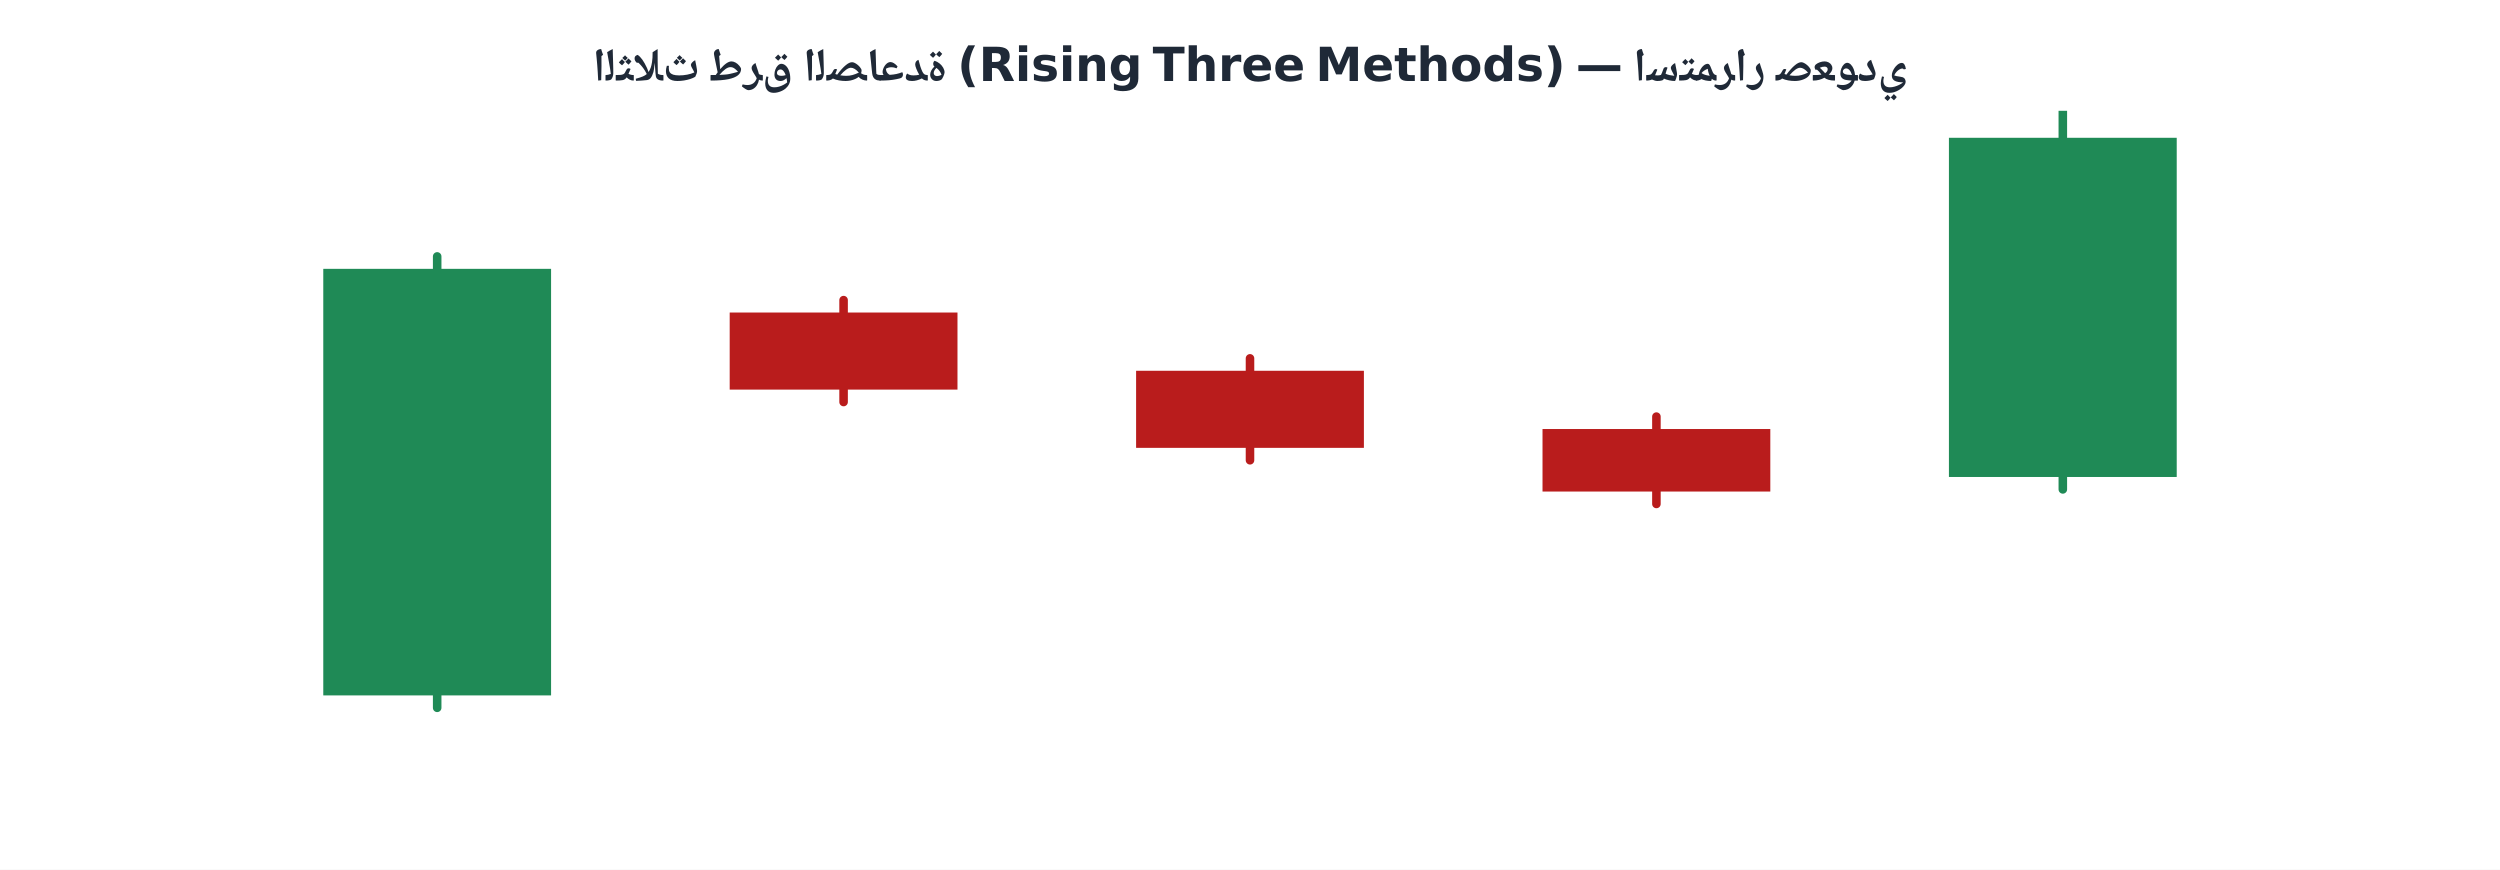
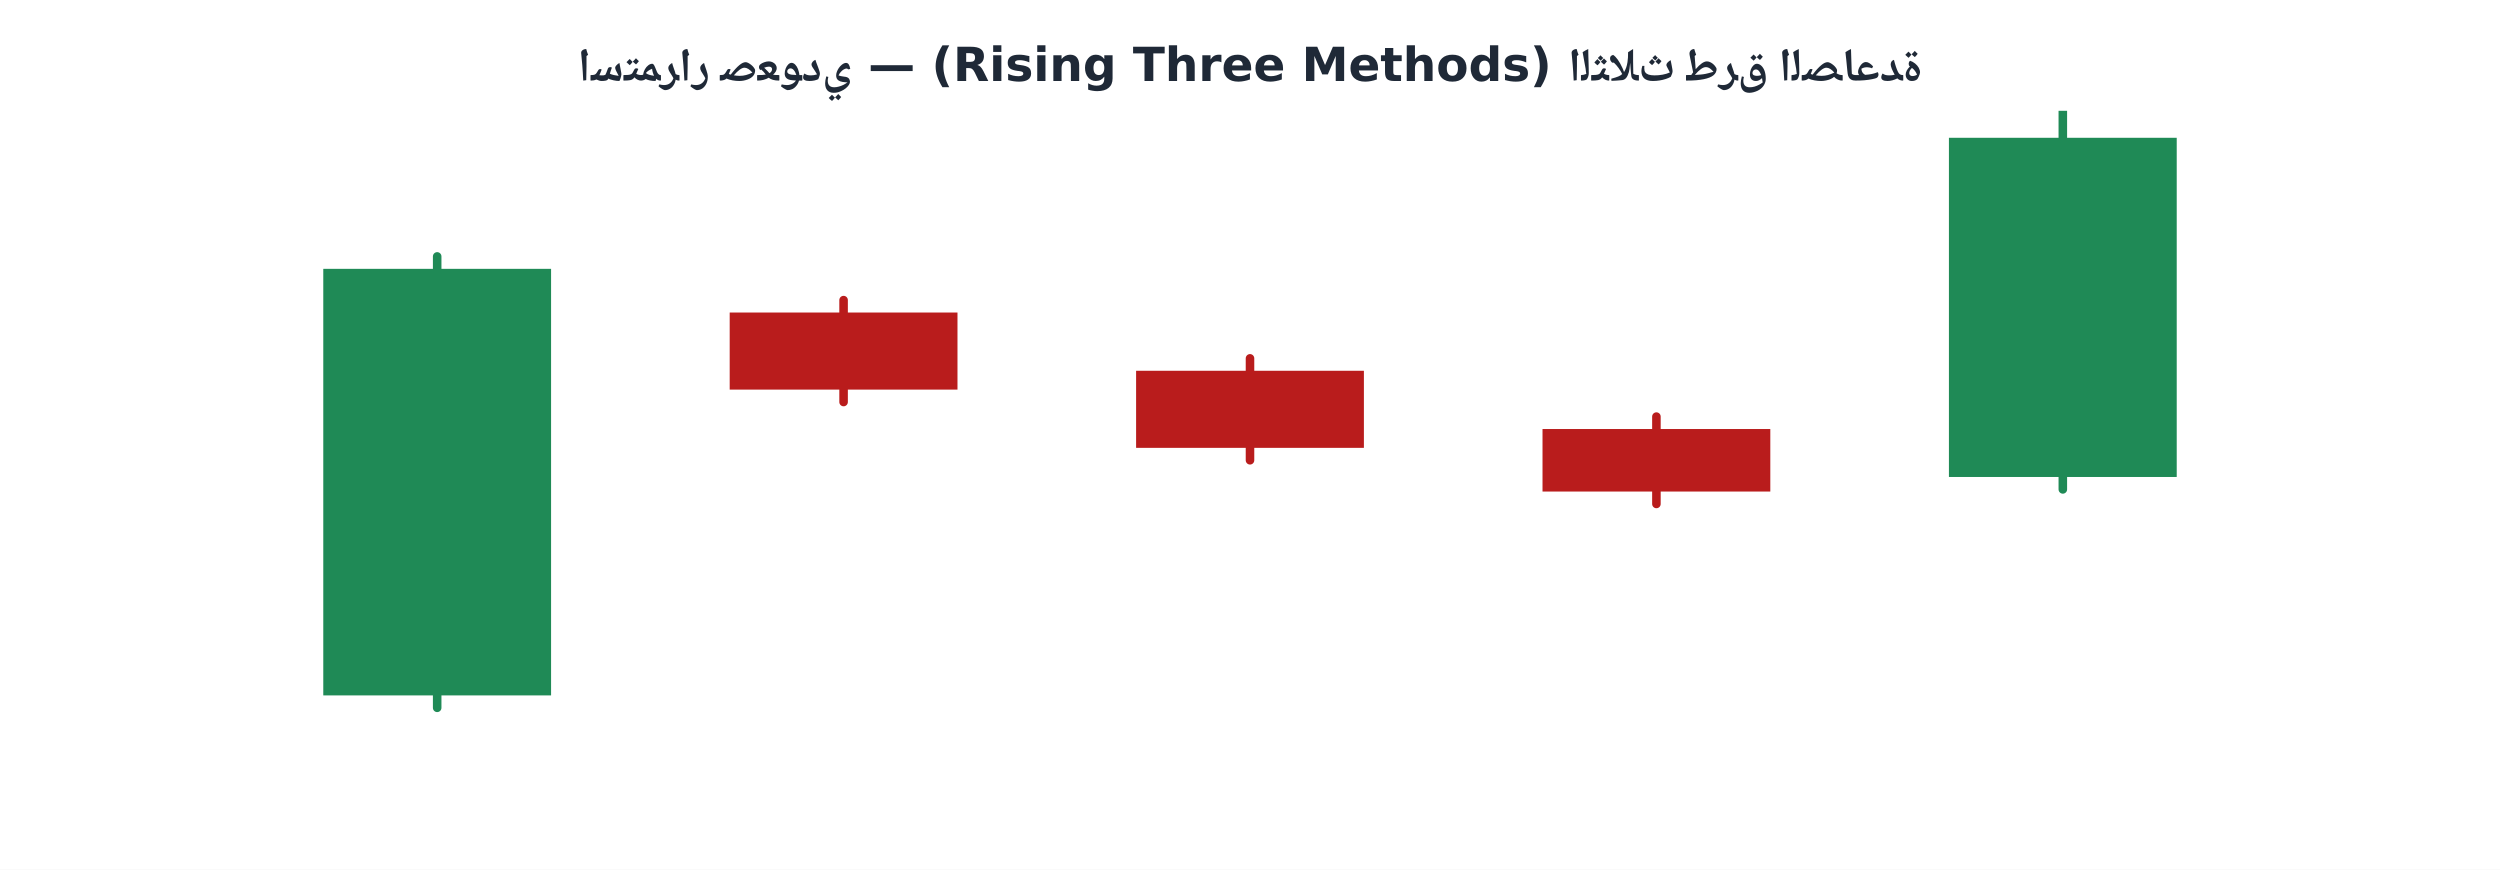
- <svg xmlns="http://www.w3.org/2000/svg" xmlns:xlink="http://www.w3.org/1999/xlink" width="585.15pt" height="203.55pt" viewBox="0 0 585.15 203.55" version="1.1">
+ <svg xmlns="http://www.w3.org/2000/svg" width="585.15pt" height="203.55pt" viewBox="0 0 585.15 203.55" version="1.1">
  <defs>
    <style type="text/css">*{stroke-linejoin: round; stroke-linecap: butt}</style>
  </defs>
  <g id="figure_1">
    <g id="patch_1">
      <path d="M 0 203.55  L 585.15 203.55  L 585.15 0  L 0 0  z " style="fill: #ffffff" />
    </g>
    <g id="axes_1">
      <g id="patch_2">
        <path d="M 7.2 196.35  L 577.95 196.35  L 577.95 25.933  L 7.2 25.933  z " style="fill: #ffffff" />
      </g>
      <g id="patch_3">
-         <path d="M 76.166 162.267  L 128.484 162.267  L 128.484 63.425  L 76.166 63.425  z " clip-path="url(#pef3212cff4)" style="fill: #1f8a56; stroke: #1f8a56; stroke-linejoin: miter" />
+         <path d="M 76.166 162.267  L 128.484 162.267  L 128.484 63.425  L 76.166 63.425  z " clip-path="url(#pca8bb158e9)" style="fill: #1f8a56; stroke: #1f8a56; stroke-linejoin: miter" />
      </g>
      <g id="patch_4">
-         <path d="M 171.291 90.691  L 223.609 90.691  L 223.609 73.65  L 171.291 73.65  z " clip-path="url(#pef3212cff4)" style="fill: #b91c1c; stroke: #b91c1c; stroke-linejoin: miter" />
+         <path d="M 171.291 90.691  L 223.609 90.691  L 223.609 73.65  L 171.291 73.65  z " clip-path="url(#pca8bb158e9)" style="fill: #b91c1c; stroke: #b91c1c; stroke-linejoin: miter" />
      </g>
      <g id="patch_5">
-         <path d="M 266.416 104.325  L 318.734 104.325  L 318.734 87.283  L 266.416 87.283  z " clip-path="url(#pef3212cff4)" style="fill: #b91c1c; stroke: #b91c1c; stroke-linejoin: miter" />
+         <path d="M 266.416 104.325  L 318.734 104.325  L 318.734 87.283  L 266.416 87.283  z " clip-path="url(#pca8bb158e9)" style="fill: #b91c1c; stroke: #b91c1c; stroke-linejoin: miter" />
      </g>
      <g id="patch_6">
-         <path d="M 361.541 114.55  L 413.859 114.55  L 413.859 100.916  L 361.541 100.916  z " clip-path="url(#pef3212cff4)" style="fill: #b91c1c; stroke: #b91c1c; stroke-linejoin: miter" />
+         <path d="M 361.541 114.55  L 413.859 114.55  L 413.859 100.916  L 361.541 100.916  z " clip-path="url(#pca8bb158e9)" style="fill: #b91c1c; stroke: #b91c1c; stroke-linejoin: miter" />
      </g>
      <g id="patch_7">
-         <path d="M 456.666 111.141  L 508.984 111.141  L 508.984 32.75  L 456.666 32.75  z " clip-path="url(#pef3212cff4)" style="fill: #1f8a56; stroke: #1f8a56; stroke-linejoin: miter" />
+         <path d="M 456.666 111.141  L 508.984 111.141  L 508.984 32.75  L 456.666 32.75  z " clip-path="url(#pca8bb158e9)" style="fill: #1f8a56; stroke: #1f8a56; stroke-linejoin: miter" />
      </g>
      <g id="matplotlib.axis_1" />
      <g id="matplotlib.axis_2" />
      <g id="line2d_1">
-         <path d="M 102.325 165.675  L 102.325 60.016  " clip-path="url(#pef3212cff4)" style="fill: none; stroke: #1f8a56; stroke-width: 2; stroke-linecap: round" />
+         <path d="M 102.325 165.675  L 102.325 60.016  " clip-path="url(#pca8bb158e9)" style="fill: none; stroke: #1f8a56; stroke-width: 2; stroke-linecap: round" />
      </g>
      <g id="line2d_2">
-         <path d="M 197.45 94.1  L 197.45 70.241  " clip-path="url(#pef3212cff4)" style="fill: none; stroke: #b91c1c; stroke-width: 2; stroke-linecap: round" />
+         <path d="M 197.45 94.1  L 197.45 70.241  " clip-path="url(#pca8bb158e9)" style="fill: none; stroke: #b91c1c; stroke-width: 2; stroke-linecap: round" />
      </g>
      <g id="line2d_3">
-         <path d="M 292.575 107.733  L 292.575 83.875  " clip-path="url(#pef3212cff4)" style="fill: none; stroke: #b91c1c; stroke-width: 2; stroke-linecap: round" />
+         <path d="M 292.575 107.733  L 292.575 83.875  " clip-path="url(#pca8bb158e9)" style="fill: none; stroke: #b91c1c; stroke-width: 2; stroke-linecap: round" />
      </g>
      <g id="line2d_4">
-         <path d="M 387.7 117.958  L 387.7 97.508  " clip-path="url(#pef3212cff4)" style="fill: none; stroke: #b91c1c; stroke-width: 2; stroke-linecap: round" />
+         <path d="M 387.7 117.958  L 387.7 97.508  " clip-path="url(#pca8bb158e9)" style="fill: none; stroke: #b91c1c; stroke-width: 2; stroke-linecap: round" />
      </g>
      <g id="line2d_5">
-         <path d="M 482.825 114.55  L 482.825 25.933  " clip-path="url(#pef3212cff4)" style="fill: none; stroke: #1f8a56; stroke-width: 2; stroke-linecap: round" />
+         <path d="M 482.825 114.55  L 482.825 25.933  " clip-path="url(#pca8bb158e9)" style="fill: none; stroke: #1f8a56; stroke-width: 2; stroke-linecap: round" />
      </g>
      <g id="text_1">
-         <g style="fill: #1f2937" transform="translate(138.685 18.959) scale(0.11 -0.11)">
-           <defs>
-             <path id="NotoNaskhArabic-Bold-3" d="M 774 58  Q 742 717 710 1216  Q 678 1715 646 2134  Q 614 2554 576 2950  Q 538 3347 493 3808  Q 474 3968 566 4089  Q 659 4211 822 4281  Q 986 4352 1178 4352  Q 1229 4154 1296 3955  Q 1363 3757 1440 3565  L 1216 3398  Q 1229 2867 1222 2035  Q 1216 1203 1184 109  L 774 58  z " transform="scale(0.015625)" />
-             <path id="NotoNaskhArabic-Bold-1c1" d="M 0 58  Q -51 58 -51 109  L -51 762  Q -51 813 0 813  Q 282 813 672 960  Q 646 1146 624 1334  Q 602 1523 570 1709  Q 544 1894 441 2448  Q 339 3002 173 3930  Q 339 4045 534 4147  Q 730 4250 934 4352  Q 947 3827 960 3356  Q 973 2886 986 2477  Q 998 2067 1004 1718  Q 1011 1370 1011 1069  Q 1011 634 762 256  Q 698 166 490 112  Q 282 58 0 58  z " transform="scale(0.015625)" />
-             <path id="NotoNaskhArabic-Bold-43" d="M 0 58  Q -51 58 -51 109  L -51 762  Q -51 813 0 813  Q 307 813 566 829  Q 826 845 992 928  Q 1120 992 1187 1104  Q 1254 1216 1357 1421  Q 1459 1632 1536 1680  Q 1613 1728 1715 1728  Q 1869 1728 1971 1638  Q 1888 1427 1814 1264  Q 1741 1101 1690 979  Q 2003 813 2362 813  Q 2413 813 2413 762  L 2413 109  Q 2413 58 2362 58  Q 1875 58 1434 499  L 1382 416  Q 1203 179 883 118  Q 563 58 0 58  z M 1242 2778  Q 1107 2887 1011 2979  Q 915 3072 851 3143  Q 986 3264 1078 3350  Q 1171 3437 1222 3501  Q 1293 3418 1385 3328  Q 1478 3239 1594 3143  Q 1459 2995 1369 2902  Q 1280 2810 1242 2778  z M 1702 2227  Q 1568 2336 1459 2435  Q 1350 2535 1261 2631  Q 1357 2720 1465 2829  Q 1574 2938 1690 3072  Q 1728 3027 1830 2931  Q 1933 2835 2093 2682  Q 2010 2560 1910 2448  Q 1811 2336 1702 2227  z M 813 2138  Q 525 2355 378 2541  Q 486 2650 595 2762  Q 704 2874 813 2983  Q 864 2919 963 2816  Q 1062 2714 1203 2586  Q 1107 2458 1011 2342  Q 915 2227 813 2138  z " transform="scale(0.015625)" />
-             <path id="NotoNaskhArabic-Bold-2df" d="M 410 19  L 378 307  Q 704 397 937 470  Q 1171 544 1344 621  Q 1510 691 1635 768  Q 1760 845 1875 947  Q 1658 1402 1379 1776  Q 1101 2150 742 2490  L 506 2490  Q 339 2662 278 2793  Q 218 2925 218 3072  Q 218 3264 314 3376  Q 410 3488 634 3558  Q 1274 3149 1901 1786  Q 1933 1715 1987 1574  Q 2042 1434 2118 1222  Q 2304 1498 2416 1821  Q 2528 2144 2592 2573  Q 2637 2854 2656 3190  Q 2675 3526 2675 3923  Q 2733 3955 2816 4009  Q 2899 4064 3008 4134  Q 3194 4256 3354 4352  Q 3347 3501 3360 2665  Q 3373 1830 3386 992  Q 3546 896 3699 854  Q 3853 813 4090 813  Q 4147 813 4147 762  L 4147 109  Q 4147 58 4090 58  Q 3219 58 3117 634  Q 3059 992 3021 1651  Q 3002 1901 2986 2109  Q 2970 2317 2957 2477  L 2938 2310  Q 2906 1920 2864 1645  Q 2822 1370 2784 1222  Q 2624 678 2413 419  Q 2202 160 1875 122  Q 1498 77 1133 54  Q 768 32 410 19  z " transform="scale(0.015625)" />
-             <path id="NotoNaskhArabic-Bold-41" d="M 2010 0  Q 1235 0 841 352  Q 448 704 448 1363  Q 448 1638 570 2067  L 858 2067  Q 851 2042 844 1926  Q 838 1811 838 1747  Q 838 1376 982 1174  Q 1126 973 1434 864  Q 1587 819 1792 790  Q 1997 762 2246 762  Q 2803 762 3340 864  Q 3878 966 4320 1165  Q 4256 1312 4157 1494  Q 4058 1677 4000 1779  Q 3936 1907 3891 2006  Q 3846 2106 3846 2189  Q 3846 2342 4019 2528  Q 4192 2714 4429 2835  Q 4531 2355 4585 2054  Q 4640 1754 4665 1590  Q 4691 1427 4691 1350  Q 4691 1203 4617 982  Q 4544 762 4442 576  Q 4160 403 3766 275  Q 3373 147 2921 73  Q 2470 0 2010 0  z M 2330 2803  Q 2195 2912 2099 3004  Q 2003 3097 1939 3168  Q 2074 3289 2166 3375  Q 2259 3462 2310 3526  Q 2381 3443 2473 3353  Q 2566 3264 2682 3168  Q 2547 3020 2457 2927  Q 2368 2835 2330 2803  z M 2790 2252  Q 2656 2361 2547 2460  Q 2438 2560 2349 2656  Q 2445 2745 2553 2854  Q 2662 2963 2778 3097  Q 2816 3052 2918 2956  Q 3021 2860 3181 2707  Q 3098 2585 2998 2473  Q 2899 2361 2790 2252  z M 1901 2163  Q 1613 2380 1466 2566  Q 1574 2675 1683 2787  Q 1792 2899 1901 3008  Q 1952 2944 2051 2841  Q 2150 2739 2291 2611  Q 2195 2483 2099 2367  Q 2003 2252 1901 2163  z " transform="scale(0.015625)" />
-             <path id="NotoNaskhArabic-Bold-554" transform="scale(0.015625)" />
-             <path id="NotoNaskhArabic-Bold-126" d="M 0 58  Q -51 58 -51 109  L -51 762  Q -51 813 0 813  L 531 819  L 659 819  Q 730 915 794 1008  Q 858 1101 922 1184  Q 762 1946 662 2422  Q 563 2899 508 3164  Q 454 3430 435 3552  Q 416 3674 416 3725  Q 416 3987 605 4169  Q 794 4352 1069 4352  Q 1133 4134 1197 3939  Q 1261 3744 1331 3565  L 1126 3411  Q 1152 3110 1171 2809  Q 1190 2509 1216 2208  Q 1229 2054 1241 1907  Q 1254 1760 1261 1606  Q 2170 2669 2803 2669  Q 3066 2669 3354 2512  Q 3642 2355 3872 2074  Q 4109 1786 4109 1626  Q 4109 1126 3683 777  Q 3258 429 2362 243  Q 1914 154 1325 106  Q 736 58 0 58  z M 1158 832  Q 1190 832 1321 838  Q 1453 845 1632 854  Q 1811 864 1990 880  Q 2170 896 2291 915  Q 2458 947 2624 979  Q 2790 1011 3040 1075  Q 3290 1139 3693 1254  Q 3475 1498 3305 1635  Q 3136 1773 2985 1830  Q 2835 1888 2650 1888  Q 2061 1888 1158 832  z " transform="scale(0.015625)" />
-             <path id="NotoNaskhArabic-Bold-d4" d="M 653 -1248  Q 544 -1248 304 -1107  Q 64 -966 -218 -730  L -115 -461  Q 243 -550 531 -550  Q 1005 -550 1331 -313  Q 1658 -77 1805 371  Q 1760 467 1705 566  Q 1651 666 1587 762  Q 1299 1203 1203 1414  Q 1107 1626 1107 1779  Q 1107 1965 1254 2147  Q 1402 2330 1638 2451  Q 1670 2330 1705 2208  Q 1741 2086 1786 1958  Q 1926 1555 2006 1299  Q 2086 1043 2106 934  Q 2323 813 2586 813  Q 2637 813 2637 762  L 2637 109  Q 2637 58 2586 58  Q 2349 58 2112 179  Q 2042 -243 1837 -566  Q 1632 -890 1328 -1069  Q 1024 -1248 653 -1248  z " transform="scale(0.015625)" />
-             <path id="NotoNaskhArabic-Bold-167" d="M 1606 -1613  Q 1037 -1613 736 -1277  Q 435 -941 435 -301  Q 435 32 595 627  L 877 557  Q 787 256 787 45  Q 787 -858 1683 -858  Q 2317 -858 2976 -493  Q 3085 -429 3200 -355  Q 3315 -282 3424 -198  Q 3411 -51 3388 99  Q 3366 250 3334 390  Q 2938 0 2522 0  Q 2125 0 1907 230  Q 1690 461 1690 883  Q 1690 1242 1824 1584  Q 1958 1926 2176 2131  Q 2400 2342 2630 2342  Q 2950 2342 3238 2080  Q 3526 1818 3686 1350  Q 3846 890 3846 320  Q 3846 -90 3676 -432  Q 3507 -774 3194 -1037  Q 2989 -1210 2717 -1338  Q 2445 -1466 2160 -1539  Q 1875 -1613 1606 -1613  z M 2650 704  Q 2925 704 3219 800  Q 3027 1331 2765 1498  Q 2643 1574 2515 1574  Q 2374 1574 2259 1500  Q 2144 1427 2086 1318  Q 2035 1203 2035 1094  Q 2035 902 2195 803  Q 2355 704 2650 704  z M 3060 2860  Q 2925 2969 2816 3065  Q 2708 3161 2618 3257  Q 2855 3475 3047 3705  Q 3104 3641 3206 3545  Q 3309 3449 3450 3308  Q 3277 3072 3060 2860  z M 2202 2764  Q 1927 2988 1760 3168  Q 1869 3276 1978 3388  Q 2087 3500 2196 3609  Q 2311 3475 2592 3212  Q 2432 2982 2202 2764  z " transform="scale(0.015625)" />
-             <path id="NotoNaskhArabic-Bold-111" d="M 2592 0  Q 2163 0 1699 80  Q 1235 160 851 339  Q 813 282 742 243  Q 608 154 406 106  Q 205 58 0 58  Q -51 58 -51 109  L -51 762  Q -51 813 0 813  Q 256 813 397 848  Q 538 883 634 985  Q 730 1088 838 1286  Q 864 1331 886 1376  Q 909 1421 934 1466  Q 1030 1638 1222 1638  Q 1318 1638 1427 1574  Q 1363 1414 1302 1260  Q 1242 1107 1178 954  Q 1248 928 1312 909  Q 1376 890 1440 864  Q 2099 1741 2605 2150  Q 3091 2560 3469 2560  Q 3629 2560 3824 2464  Q 4019 2368 4211 2214  Q 4403 2061 4544 1882  Q 4762 1619 4762 1446  Q 4762 1229 4691 1050  Q 4922 915 5082 864  Q 5242 813 5466 813  Q 5523 813 5523 762  L 5523 109  Q 5523 58 5466 58  Q 5171 58 4880 186  Q 4589 314 4358 563  Q 4205 416 3904 278  Q 3603 141 3258 70  Q 3085 38 2921 19  Q 2758 0 2592 0  z M 2656 704  Q 3117 704 3520 813  Q 3923 922 4390 1146  Q 3814 1805 3309 1805  Q 3027 1805 2652 1536  Q 2278 1267 1862 774  Q 2067 742 2265 723  Q 2464 704 2656 704  z " transform="scale(0.015625)" />
-             <path id="NotoNaskhArabic-Bold-4" d="M 1901 58  Q 1517 58 1283 186  Q 1050 314 938 528  Q 826 742 794 1018  Q 781 1139 749 1424  Q 717 1709 681 2073  Q 646 2438 608 2809  Q 570 3181 538 3481  Q 506 3782 486 3930  Q 845 4166 1248 4352  Q 1274 3635 1296 2918  Q 1318 2202 1338 1478  L 1363 979  Q 1478 883 1606 848  Q 1734 813 1914 813  Q 1952 813 1952 762  L 1952 109  Q 1952 58 1901 58  z " transform="scale(0.015625)" />
-             <path id="NotoNaskhArabic-Bold-136" d="M 0 58  Q -51 58 -51 109  L -51 762  Q -51 813 0 813  L 499 813  Q 365 1005 365 1210  Q 365 1408 441 1632  Q 518 1856 652 2057  Q 787 2259 947 2387  Q 1190 2579 1440 2579  Q 1875 2579 2406 1990  L 2272 1728  Q 2074 1805 1907 1840  Q 1741 1875 1600 1875  Q 1376 1875 1197 1827  Q 1018 1779 819 1670  Q 832 1434 921 1245  Q 1011 1056 1190 928  Q 1267 877 1338 838  Q 1843 870 2240 953  Q 2637 1037 3040 1197  Q 3091 1152 3116 1056  Q 3142 960 3142 883  Q 3142 730 3072 602  Q 3002 474 2874 410  Q 2746 346 2259 250  Q 1766 147 1235 102  Q 704 58 0 58  z " transform="scale(0.015625)" />
-             <path id="NotoNaskhArabic-Bold-b6" d="M 1075 0  Q 218 0 218 499  Q 218 634 272 784  Q 326 934 410 1018  Q 570 890 774 826  Q 979 762 1280 762  Q 1466 762 1658 784  Q 1850 806 2048 851  Q 1798 1286 1648 1673  Q 1498 2061 1498 2246  Q 1498 2477 1613 2646  Q 1728 2816 1946 2880  Q 2074 2362 2208 1955  Q 2342 1549 2490 1248  Q 2611 1005 2758 909  Q 2906 813 3162 813  Q 3213 813 3213 762  L 3213 109  Q 3213 58 3162 58  Q 2707 58 2413 352  Q 1709 0 1075 0  z " transform="scale(0.015625)" />
-             <path id="NotoNaskhArabic-Bold-214" d="M 1274 0  Q 909 0 672 246  Q 435 493 435 864  Q 435 1126 572 1401  Q 710 1677 1018 1984  Q 915 2048 880 2141  Q 845 2234 845 2330  Q 845 2464 899 2585  Q 954 2707 1043 2752  Q 1408 2637 1721 2381  Q 2035 2125 2214 1798  Q 2394 1466 2394 1184  Q 2394 1094 2349 944  Q 2304 794 2233 634  Q 2163 474 2086 349  Q 2010 224 1939 179  Q 1818 96 1642 48  Q 1466 0 1274 0  z M 1344 672  Q 1690 672 1978 851  Q 1882 1133 1715 1360  Q 1549 1587 1286 1786  Q 915 1421 915 1075  Q 915 896 1040 784  Q 1165 672 1344 672  z M 1684 3251  Q 1549 3360 1440 3456  Q 1332 3552 1242 3648  Q 1479 3866 1671 4096  Q 1728 4032 1830 3936  Q 1933 3840 2074 3699  Q 1901 3463 1684 3251  z M 826 3155  Q 551 3379 384 3559  Q 493 3667 602 3779  Q 711 3891 820 4000  Q 935 3866 1216 3603  Q 1056 3373 826 3155  z " transform="scale(0.015625)" />
-             <path id="DejaVuSans-Bold-b" d="M 2413 -844  L 1484 -844  Q 1006 -72 778 623  Q 550 1319 550 2003  Q 550 2688 779 3389  Q 1009 4091 1484 4856  L 2413 4856  Q 2013 4116 1813 3408  Q 1613 2700 1613 2009  Q 1613 1319 1811 609  Q 2009 -100 2413 -844  z " transform="scale(0.015625)" />
-             <path id="DejaVuSans-Bold-35" d="M 2297 2597  Q 2675 2597 2839 2737  Q 3003 2878 3003 3200  Q 3003 3519 2839 3656  Q 2675 3794 2297 3794  L 1791 3794  L 1791 2597  L 2297 2597  z M 1791 1766  L 1791 0  L 588 0  L 588 4666  L 2425 4666  Q 3347 4666 3776 4356  Q 4206 4047 4206 3378  Q 4206 2916 3982 2619  Q 3759 2322 3309 2181  Q 3556 2125 3751 1926  Q 3947 1728 4147 1325  L 4800 0  L 3519 0  L 2950 1159  Q 2778 1509 2601 1637  Q 2425 1766 2131 1766  L 1791 1766  z " transform="scale(0.015625)" />
-             <path id="DejaVuSans-Bold-4c" d="M 538 3500  L 1656 3500  L 1656 0  L 538 0  L 538 3500  z M 538 4863  L 1656 4863  L 1656 3950  L 538 3950  L 538 4863  z " transform="scale(0.015625)" />
-             <path id="DejaVuSans-Bold-56" d="M 3272 3391  L 3272 2541  Q 2913 2691 2578 2766  Q 2244 2841 1947 2841  Q 1628 2841 1473 2761  Q 1319 2681 1319 2516  Q 1319 2381 1436 2309  Q 1553 2238 1856 2203  L 2053 2175  Q 2913 2066 3209 1816  Q 3506 1566 3506 1031  Q 3506 472 3093 190  Q 2681 -91 1863 -91  Q 1516 -91 1145 -36  Q 775 19 384 128  L 384 978  Q 719 816 1070 734  Q 1422 653 1784 653  Q 2113 653 2278 743  Q 2444 834 2444 1013  Q 2444 1163 2330 1236  Q 2216 1309 1875 1350  L 1678 1375  Q 931 1469 631 1722  Q 331 1975 331 2491  Q 331 3047 712 3315  Q 1094 3584 1881 3584  Q 2191 3584 2531 3537  Q 2872 3491 3272 3391  z " transform="scale(0.015625)" />
-             <path id="DejaVuSans-Bold-51" d="M 4056 2131  L 4056 0  L 2931 0  L 2931 347  L 2931 1631  Q 2931 2084 2911 2256  Q 2891 2428 2841 2509  Q 2775 2619 2662 2680  Q 2550 2741 2406 2741  Q 2056 2741 1856 2470  Q 1656 2200 1656 1722  L 1656 0  L 538 0  L 538 3500  L 1656 3500  L 1656 2988  Q 1909 3294 2193 3439  Q 2478 3584 2822 3584  Q 3428 3584 3742 3212  Q 4056 2841 4056 2131  z " transform="scale(0.015625)" />
-             <path id="DejaVuSans-Bold-4a" d="M 2919 594  Q 2688 288 2409 144  Q 2131 0 1766 0  Q 1125 0 706 504  Q 288 1009 288 1791  Q 288 2575 706 3076  Q 1125 3578 1766 3578  Q 2131 3578 2409 3434  Q 2688 3291 2919 2981  L 2919 3500  L 4044 3500  L 4044 353  Q 4044 -491 3511 -936  Q 2978 -1381 1966 -1381  Q 1638 -1381 1331 -1331  Q 1025 -1281 716 -1178  L 716 -306  Q 1009 -475 1290 -558  Q 1572 -641 1856 -641  Q 2406 -641 2662 -400  Q 2919 -159 2919 353  L 2919 594  z M 2181 2772  Q 1834 2772 1640 2515  Q 1447 2259 1447 1791  Q 1447 1309 1634 1061  Q 1822 813 2181 813  Q 2531 813 2725 1069  Q 2919 1325 2919 1791  Q 2919 2259 2725 2515  Q 2531 2772 2181 2772  z " transform="scale(0.015625)" />
-             <path id="DejaVuSans-Bold-37" d="M 31 4666  L 4331 4666  L 4331 3756  L 2784 3756  L 2784 0  L 1581 0  L 1581 3756  L 31 3756  L 31 4666  z " transform="scale(0.015625)" />
-             <path id="DejaVuSans-Bold-4b" d="M 4056 2131  L 4056 0  L 2931 0  L 2931 347  L 2931 1625  Q 2931 2084 2911 2256  Q 2891 2428 2841 2509  Q 2775 2619 2662 2680  Q 2550 2741 2406 2741  Q 2056 2741 1856 2470  Q 1656 2200 1656 1722  L 1656 0  L 538 0  L 538 4863  L 1656 4863  L 1656 2988  Q 1909 3294 2193 3439  Q 2478 3584 2822 3584  Q 3428 3584 3742 3212  Q 4056 2841 4056 2131  z " transform="scale(0.015625)" />
-             <path id="DejaVuSans-Bold-55" d="M 3138 2547  Q 2991 2616 2845 2648  Q 2700 2681 2553 2681  Q 2122 2681 1889 2404  Q 1656 2128 1656 1613  L 1656 0  L 538 0  L 538 3500  L 1656 3500  L 1656 2925  Q 1872 3269 2151 3426  Q 2431 3584 2822 3584  Q 2878 3584 2943 3579  Q 3009 3575 3134 3559  L 3138 2547  z " transform="scale(0.015625)" />
-             <path id="DejaVuSans-Bold-48" d="M 4031 1759  L 4031 1441  L 1416 1441  Q 1456 1047 1700 850  Q 1944 653 2381 653  Q 2734 653 3104 758  Q 3475 863 3866 1075  L 3866 213  Q 3469 63 3072 -14  Q 2675 -91 2278 -91  Q 1328 -91 801 392  Q 275 875 275 1747  Q 275 2603 792 3093  Q 1309 3584 2216 3584  Q 3041 3584 3536 3087  Q 4031 2591 4031 1759  z M 2881 2131  Q 2881 2450 2695 2645  Q 2509 2841 2209 2841  Q 1884 2841 1681 2658  Q 1478 2475 1428 2131  L 2881 2131  z " transform="scale(0.015625)" />
-             <path id="DejaVuSans-Bold-30" d="M 588 4666  L 2119 4666  L 3181 2169  L 4250 4666  L 5778 4666  L 5778 0  L 4641 0  L 4641 3413  L 3566 897  L 2803 897  L 1728 3413  L 1728 0  L 588 0  L 588 4666  z " transform="scale(0.015625)" />
-             <path id="DejaVuSans-Bold-57" d="M 1759 4494  L 1759 3500  L 2913 3500  L 2913 2700  L 1759 2700  L 1759 1216  Q 1759 972 1856 886  Q 1953 800 2241 800  L 2816 800  L 2816 0  L 1856 0  Q 1194 0 917 276  Q 641 553 641 1216  L 641 2700  L 84 2700  L 84 3500  L 641 3500  L 641 4494  L 1759 4494  z " transform="scale(0.015625)" />
-             <path id="DejaVuSans-Bold-52" d="M 2203 2784  Q 1831 2784 1636 2517  Q 1441 2250 1441 1747  Q 1441 1244 1636 976  Q 1831 709 2203 709  Q 2569 709 2762 976  Q 2956 1244 2956 1747  Q 2956 2250 2762 2517  Q 2569 2784 2203 2784  z M 2203 3584  Q 3106 3584 3614 3096  Q 4122 2609 4122 1747  Q 4122 884 3614 396  Q 3106 -91 2203 -91  Q 1297 -91 786 396  Q 275 884 275 1747  Q 275 2609 786 3096  Q 1297 3584 2203 3584  z " transform="scale(0.015625)" />
-             <path id="DejaVuSans-Bold-47" d="M 2919 2988  L 2919 4863  L 4044 4863  L 4044 0  L 2919 0  L 2919 506  Q 2688 197 2409 53  Q 2131 -91 1766 -91  Q 1119 -91 703 423  Q 288 938 288 1747  Q 288 2556 703 3070  Q 1119 3584 1766 3584  Q 2128 3584 2408 3439  Q 2688 3294 2919 2988  z M 2181 722  Q 2541 722 2730 984  Q 2919 1247 2919 1747  Q 2919 2247 2730 2509  Q 2541 2772 2181 2772  Q 1825 2772 1636 2509  Q 1447 2247 1447 1747  Q 1447 1247 1636 984  Q 1825 722 2181 722  z " transform="scale(0.015625)" />
-             <path id="DejaVuSans-Bold-c" d="M 513 -844  Q 913 -100 1113 609  Q 1313 1319 1313 2009  Q 1313 2700 1113 3408  Q 913 4116 513 4856  L 1441 4856  Q 1916 4091 2145 3389  Q 2375 2688 2375 2003  Q 2375 1319 2147 623  Q 1919 -72 1441 -844  L 513 -844  z " transform="scale(0.015625)" />
-             <path id="DejaVuSans-Bold-af6" d="M 344 2156  L 6056 2156  L 6056 1350  L 344 1350  L 344 2156  z " transform="scale(0.015625)" />
-             <path id="NotoNaskhArabic-Bold-fa" d="M 1472 0  Q 1165 0 736 205  Q 608 141 406 99  Q 205 58 0 58  Q -51 58 -51 109  L -51 762  Q -51 813 0 813  Q 294 813 441 851  Q 589 890 678 979  Q 749 1050 806 1142  Q 864 1235 998 1466  Q 1037 1536 1110 1581  Q 1184 1626 1267 1626  Q 1357 1626 1466 1555  Q 1363 1286 1286 1091  Q 1210 896 1158 781  Q 1331 762 1504 762  Q 1632 762 1734 778  Q 1837 794 1965 832  Q 2010 902 2093 1104  Q 2176 1306 2317 1696  Q 2349 1779 2432 1833  Q 2515 1888 2630 1888  Q 2765 1888 2854 1818  Q 2778 1626 2710 1414  Q 2643 1203 2586 992  Q 2829 870 3133 806  Q 3437 742 3782 704  Q 3584 1094 3443 1376  Q 3302 1658 3302 1798  Q 3302 1952 3475 2141  Q 3648 2330 3885 2451  Q 3994 1907 4051 1603  Q 4109 1299 4131 1145  Q 4154 992 4154 909  Q 4154 806 4112 633  Q 4070 461 4006 288  Q 3942 115 3885 0  Q 3501 0 3097 89  Q 2694 179 2355 326  Q 2317 243 2278 173  Q 2234 102 1994 51  Q 1754 0 1472 0  z " transform="scale(0.015625)" />
-             <path id="NotoNaskhArabic-Bold-37" d="M 0 58  Q -51 58 -51 109  L -51 762  Q -51 813 0 813  Q 307 813 566 829  Q 826 845 992 928  Q 1120 992 1187 1104  Q 1254 1216 1357 1421  Q 1459 1632 1536 1680  Q 1613 1728 1715 1728  Q 1869 1728 1971 1638  Q 1888 1427 1814 1264  Q 1741 1101 1690 979  Q 2003 813 2362 813  Q 2413 813 2413 762  L 2413 109  Q 2413 58 2362 58  Q 1875 58 1434 499  L 1382 416  Q 1203 179 883 118  Q 563 58 0 58  z M 1664 2252  Q 1529 2361 1420 2457  Q 1312 2553 1222 2649  Q 1459 2867 1651 3097  Q 1708 3033 1810 2937  Q 1913 2841 2054 2700  Q 1881 2464 1664 2252  z M 806 2156  Q 531 2380 364 2560  Q 473 2668 582 2780  Q 691 2892 800 3001  Q 915 2867 1196 2604  Q 1036 2374 806 2156  z " transform="scale(0.015625)" />
-             <path id="NotoNaskhArabic-Bold-1e4" d="M 2016 0  Q 1606 0 1257 73  Q 909 147 685 269  Q 506 147 346 102  Q 186 58 0 58  Q -51 58 -51 109  L -51 762  Q -51 813 0 813  Q 160 813 333 858  Q 333 870 336 886  Q 339 902 339 922  Q 384 1261 573 1597  Q 762 1933 1018 2131  Q 1286 2342 1568 2342  Q 1696 2342 1811 2176  Q 1862 2093 1929 1942  Q 1997 1792 2074 1581  Q 2227 1133 2394 960  Q 2528 813 2682 813  Q 2752 813 2752 755  L 2752 128  Q 2752 58 2682 58  Q 2362 58 2106 301  L 2016 0  z M 1818 710  Q 1606 1133 1549 1664  Q 979 1440 698 1082  Q 877 941 1155 851  Q 1434 762 1818 710  z " transform="scale(0.015625)" />
-             <path id="NotoNaskhArabic-Bold-d3" d="M 653 -1248  Q 544 -1248 304 -1107  Q 64 -966 -218 -730  L -115 -461  Q 243 -550 531 -550  Q 1005 -550 1331 -313  Q 1658 -77 1805 371  Q 1760 467 1705 566  Q 1651 666 1587 762  Q 1402 1050 1254 1312  Q 1107 1574 1107 1779  Q 1107 1965 1254 2147  Q 1402 2330 1638 2451  Q 1677 2317 1731 2137  Q 1786 1958 1846 1782  Q 1907 1606 1952 1472  Q 2035 1235 2089 1004  Q 2144 774 2144 570  Q 2144 70 1952 -349  Q 1760 -768 1421 -1011  Q 1082 -1248 653 -1248  z " transform="scale(0.015625)" />
-             <path id="NotoNaskhArabic-Bold-112" d="M 2592 0  Q 2163 0 1699 80  Q 1235 160 851 339  Q 826 314 797 285  Q 768 256 730 230  Q 595 147 400 102  Q 205 58 0 58  Q -51 58 -51 109  L -51 762  Q -51 813 0 813  Q 243 813 380 841  Q 518 870 614 969  Q 710 1069 826 1274  Q 851 1318 880 1363  Q 909 1408 934 1466  Q 1030 1638 1222 1638  Q 1318 1638 1427 1574  Q 1363 1414 1302 1260  Q 1242 1107 1178 954  Q 1248 928 1312 909  Q 1376 890 1440 864  Q 2099 1741 2605 2150  Q 3091 2560 3469 2560  Q 3629 2560 3824 2464  Q 4019 2368 4211 2214  Q 4403 2061 4544 1882  Q 4762 1619 4762 1446  Q 4762 582 3699 192  Q 3174 0 2592 0  z M 2656 704  Q 3117 704 3520 813  Q 3923 922 4390 1146  Q 3814 1805 3309 1805  Q 3027 1805 2652 1536  Q 2278 1267 1862 774  Q 2067 742 2265 723  Q 2464 704 2656 704  z " transform="scale(0.015625)" />
-             <path id="NotoNaskhArabic-Bold-135" d="M 6 58  Q -51 58 -51 115  L -51 755  Q -51 813 6 813  Q 346 813 627 822  Q 909 832 1126 870  L 998 1030  Q 909 1152 835 1235  Q 762 1318 691 1382  Q 640 1434 589 1478  Q 538 1523 486 1568  L 371 1485  Q 198 1670 198 1894  Q 198 2112 390 2272  Q 582 2432 915 2554  Q 1242 2669 1549 2669  Q 1830 2669 2080 2547  Q 2330 2426 2470 2208  Q 2618 1990 2618 1760  Q 2618 1530 2490 1306  Q 2362 1082 2118 858  Q 2291 832 2486 822  Q 2682 813 2912 813  Q 2976 813 2976 755  L 2976 115  Q 2976 58 2912 58  Q 2464 58 2105 160  Q 1747 262 1530 448  Q 845 58 6 58  z M 1626 1062  Q 1978 1293 1978 1613  Q 1978 1773 1862 1865  Q 1747 1958 1574 1958  Q 1408 1958 1257 1926  Q 1107 1894 902 1805  Q 973 1741 1117 1603  Q 1261 1466 1459 1248  Q 1498 1203 1539 1158  Q 1581 1114 1626 1062  z " transform="scale(0.015625)" />
-             <path id="NotoNaskhArabic-Bold-219" d="M 1248 -1248  Q 1171 -1248 1011 -1174  Q 851 -1101 668 -982  Q 486 -864 326 -730  L 429 -461  Q 602 -506 778 -528  Q 954 -550 1133 -550  Q 1536 -550 1862 -380  Q 2189 -211 2368 64  Q 2093 83 1894 102  Q 1696 122 1574 147  Q 838 307 838 1018  Q 838 1370 972 1712  Q 1107 2054 1325 2266  Q 1549 2477 1766 2477  Q 2029 2477 2262 2240  Q 2496 2003 2650 1626  Q 2720 1446 2768 1241  Q 2816 1037 2835 813  L 3181 813  Q 3232 813 3232 762  L 3232 109  Q 3232 58 3181 58  L 2784 58  Q 2669 -365 2419 -669  Q 2170 -973 1843 -1120  Q 1555 -1248 1248 -1248  z M 2419 819  Q 2285 1254 2077 1484  Q 1869 1715 1626 1715  Q 1504 1715 1401 1651  Q 1299 1587 1235 1498  Q 1178 1402 1178 1293  Q 1178 941 1805 858  Q 1952 838 2419 819  z " transform="scale(0.015625)" />
-             <path id="NotoNaskhArabic-Bold-b5" d="M 1075 0  Q 218 0 218 499  Q 218 634 272 784  Q 326 934 410 1018  Q 570 890 774 826  Q 979 762 1280 762  Q 1696 762 2118 896  Q 2016 1082 1929 1222  Q 1843 1363 1773 1466  Q 1594 1728 1478 1923  Q 1363 2118 1363 2240  Q 1363 2445 1526 2630  Q 1690 2816 1901 2880  Q 1952 2714 2022 2515  Q 2093 2317 2166 2125  Q 2240 1933 2291 1792  Q 2381 1549 2445 1337  Q 2509 1126 2509 954  Q 2509 896 2473 765  Q 2438 634 2387 493  Q 2336 352 2285 250  Q 2054 134 1734 67  Q 1414 0 1075 0  z " transform="scale(0.015625)" />
-             <path id="NotoNaskhArabic-Bold-23e" d="M 1606 -1613  Q 1037 -1613 736 -1277  Q 435 -941 435 -301  Q 435 32 595 627  L 877 557  Q 787 256 787 45  Q 787 -858 1683 -858  Q 1965 -858 2291 -771  Q 2618 -685 2931 -531  Q 3078 -454 3222 -368  Q 3366 -282 3494 -179  Q 3418 -179 3344 -179  Q 3270 -179 3200 -173  Q 2362 -128 2093 230  Q 1939 442 1939 762  Q 1939 1005 2038 1267  Q 2138 1530 2307 1776  Q 2477 2022 2688 2202  Q 3008 2464 3290 2464  Q 3725 2464 3853 1638  L 3571 1581  Q 3475 1702 3366 1702  Q 3194 1702 2976 1577  Q 2758 1453 2560 1229  Q 2374 1024 2266 755  Q 2394 704 2582 665  Q 2771 627 3021 595  Q 3245 570 3376 525  Q 3507 480 3603 403  Q 3699 333 3760 179  Q 3821 26 3821 -122  Q 3821 -314 3667 -547  Q 3514 -781 3242 -998  Q 2970 -1216 2624 -1376  Q 2125 -1613 1606 -1613  z M 2227 -2630  Q 1952 -2406 1785 -2227  Q 1990 -2048 2214 -1779  Q 2233 -1798 2332 -1897  Q 2432 -1997 2611 -2182  Q 2547 -2278 2451 -2390  Q 2355 -2502 2227 -2630  z M 1369 -2726  Q 1209 -2598 1103 -2495  Q 998 -2393 928 -2317  Q 1036 -2208 1145 -2096  Q 1254 -1984 1363 -1875  Q 1440 -1971 1760 -2272  Q 1606 -2502 1369 -2726  z " transform="scale(0.015625)" />
-           </defs>
-           <use xlink:href="#NotoNaskhArabic-Bold-3" />
-           <use xlink:href="#NotoNaskhArabic-Bold-1c1" transform="translate(28.40625 0)" />
-           <use xlink:href="#NotoNaskhArabic-Bold-43" transform="translate(50.10938 0)" />
-           <use xlink:href="#NotoNaskhArabic-Bold-2df" transform="translate(86.10938 0)" />
-           <use xlink:href="#NotoNaskhArabic-Bold-41" transform="translate(149.2031 0)" />
-           <use xlink:href="#NotoNaskhArabic-Bold-554" transform="translate(229.7969 0)" />
-           <use xlink:href="#NotoNaskhArabic-Bold-126" transform="translate(251.8906 0)" />
-           <use xlink:href="#NotoNaskhArabic-Bold-d4" transform="translate(321.1875 0)" />
-           <use xlink:href="#NotoNaskhArabic-Bold-167" transform="translate(360.6875 0)" />
-           <use xlink:href="#NotoNaskhArabic-Bold-554" transform="translate(425.8906 0)" />
-           <use xlink:href="#NotoNaskhArabic-Bold-3" transform="translate(447.9844 0)" />
-           <use xlink:href="#NotoNaskhArabic-Bold-1c1" transform="translate(476.3906 0)" />
-           <use xlink:href="#NotoNaskhArabic-Bold-111" transform="translate(498.0938 0)" />
-           <use xlink:href="#NotoNaskhArabic-Bold-4" transform="translate(582.6875 0)" />
-           <use xlink:href="#NotoNaskhArabic-Bold-136" transform="translate(611.4844 0)" />
-           <use xlink:href="#NotoNaskhArabic-Bold-b6" transform="translate(663.1875 0)" />
-           <use xlink:href="#NotoNaskhArabic-Bold-214" transform="translate(711.6875 0)" />
-           <use xlink:href="#NotoNaskhArabic-Bold-554" transform="translate(754.1875 0)" />
-           <use xlink:href="#DejaVuSans-Bold-b" transform="translate(776.2812 0)" />
-           <use xlink:href="#DejaVuSans-Bold-35" transform="translate(821.9844 0)" />
-           <use xlink:href="#DejaVuSans-Bold-4c" transform="translate(898.9844 0)" />
-           <use xlink:href="#DejaVuSans-Bold-56" transform="translate(933.2656 0)" />
-           <use xlink:href="#DejaVuSans-Bold-4c" transform="translate(992.7812 0)" />
-           <use xlink:href="#DejaVuSans-Bold-51" transform="translate(1027.062 0)" />
-           <use xlink:href="#DejaVuSans-Bold-4a" transform="translate(1098.25 0)" />
-           <use xlink:href="#NotoNaskhArabic-Bold-554" transform="translate(1169.828 0)" />
-           <use xlink:href="#DejaVuSans-Bold-37" transform="translate(1191.922 0)" />
-           <use xlink:href="#DejaVuSans-Bold-4b" transform="translate(1260.141 0)" />
-           <use xlink:href="#DejaVuSans-Bold-55" transform="translate(1331.328 0)" />
-           <use xlink:href="#DejaVuSans-Bold-48" transform="translate(1380.641 0)" />
-           <use xlink:href="#DejaVuSans-Bold-48" transform="translate(1448.469 0)" />
-           <use xlink:href="#NotoNaskhArabic-Bold-554" transform="translate(1516.297 0)" />
-           <use xlink:href="#DejaVuSans-Bold-30" transform="translate(1538.391 0)" />
-           <use xlink:href="#DejaVuSans-Bold-48" transform="translate(1637.906 0)" />
-           <use xlink:href="#DejaVuSans-Bold-57" transform="translate(1705.734 0)" />
-           <use xlink:href="#DejaVuSans-Bold-4b" transform="translate(1753.531 0)" />
-           <use xlink:href="#DejaVuSans-Bold-52" transform="translate(1824.719 0)" />
-           <use xlink:href="#DejaVuSans-Bold-47" transform="translate(1893.422 0)" />
-           <use xlink:href="#DejaVuSans-Bold-56" transform="translate(1965 0)" />
-           <use xlink:href="#DejaVuSans-Bold-c" transform="translate(2024.516 0)" />
-           <use xlink:href="#NotoNaskhArabic-Bold-554" transform="translate(2070.219 0)" />
-           <use xlink:href="#DejaVuSans-Bold-af6" transform="translate(2092.312 0)" />
-           <use xlink:href="#NotoNaskhArabic-Bold-554" transform="translate(2192.312 0)" />
-           <use xlink:href="#NotoNaskhArabic-Bold-3" transform="translate(2214.406 0)" />
-           <use xlink:href="#NotoNaskhArabic-Bold-fa" transform="translate(2242.812 0)" />
-           <use xlink:href="#NotoNaskhArabic-Bold-37" transform="translate(2312.812 0)" />
-           <use xlink:href="#NotoNaskhArabic-Bold-1e4" transform="translate(2348.812 0)" />
-           <use xlink:href="#NotoNaskhArabic-Bold-d4" transform="translate(2390.109 0)" />
-           <use xlink:href="#NotoNaskhArabic-Bold-3" transform="translate(2429.609 0)" />
-           <use xlink:href="#NotoNaskhArabic-Bold-d3" transform="translate(2458.016 0)" />
-           <use xlink:href="#NotoNaskhArabic-Bold-554" transform="translate(2495.719 0)" />
-           <use xlink:href="#NotoNaskhArabic-Bold-112" transform="translate(2517.812 0)" />
-           <use xlink:href="#NotoNaskhArabic-Bold-135" transform="translate(2597.312 0)" />
-           <use xlink:href="#NotoNaskhArabic-Bold-219" transform="translate(2642.109 0)" />
-           <use xlink:href="#NotoNaskhArabic-Bold-b5" transform="translate(2690.906 0)" />
-           <use xlink:href="#NotoNaskhArabic-Bold-23e" transform="translate(2734.406 0)" />
-           <use xlink:href="#NotoNaskhArabic-Bold-554" transform="translate(2798 0)" />
-         </g>
+         <text style="font-weight: 700; font-size: 11px; font-family: 'Noto Naskh Arabic', 'DejaVu Sans'; text-anchor: middle; fill: #1f2937" x="292.575" y="18.959" transform="rotate(-0 292.575 18.959)">​ﻱﺩﻮﻌﺻ ﺭﺍﺮﻤﺘﺳﺍ — (Rising Three Methods) ﺓﺪﻋﺎﺼﻟﺍ ﻕﺮﻃ ﺙﻼﺜﻟﺍ</text>
      </g>
    </g>
  </g>
  <defs>
-     <clipPath id="pef3212cff4">
+     <clipPath id="pca8bb158e9">
      <rect x="7.2" y="25.933" width="570.75" height="170.417" />
    </clipPath>
  </defs>
</svg>
